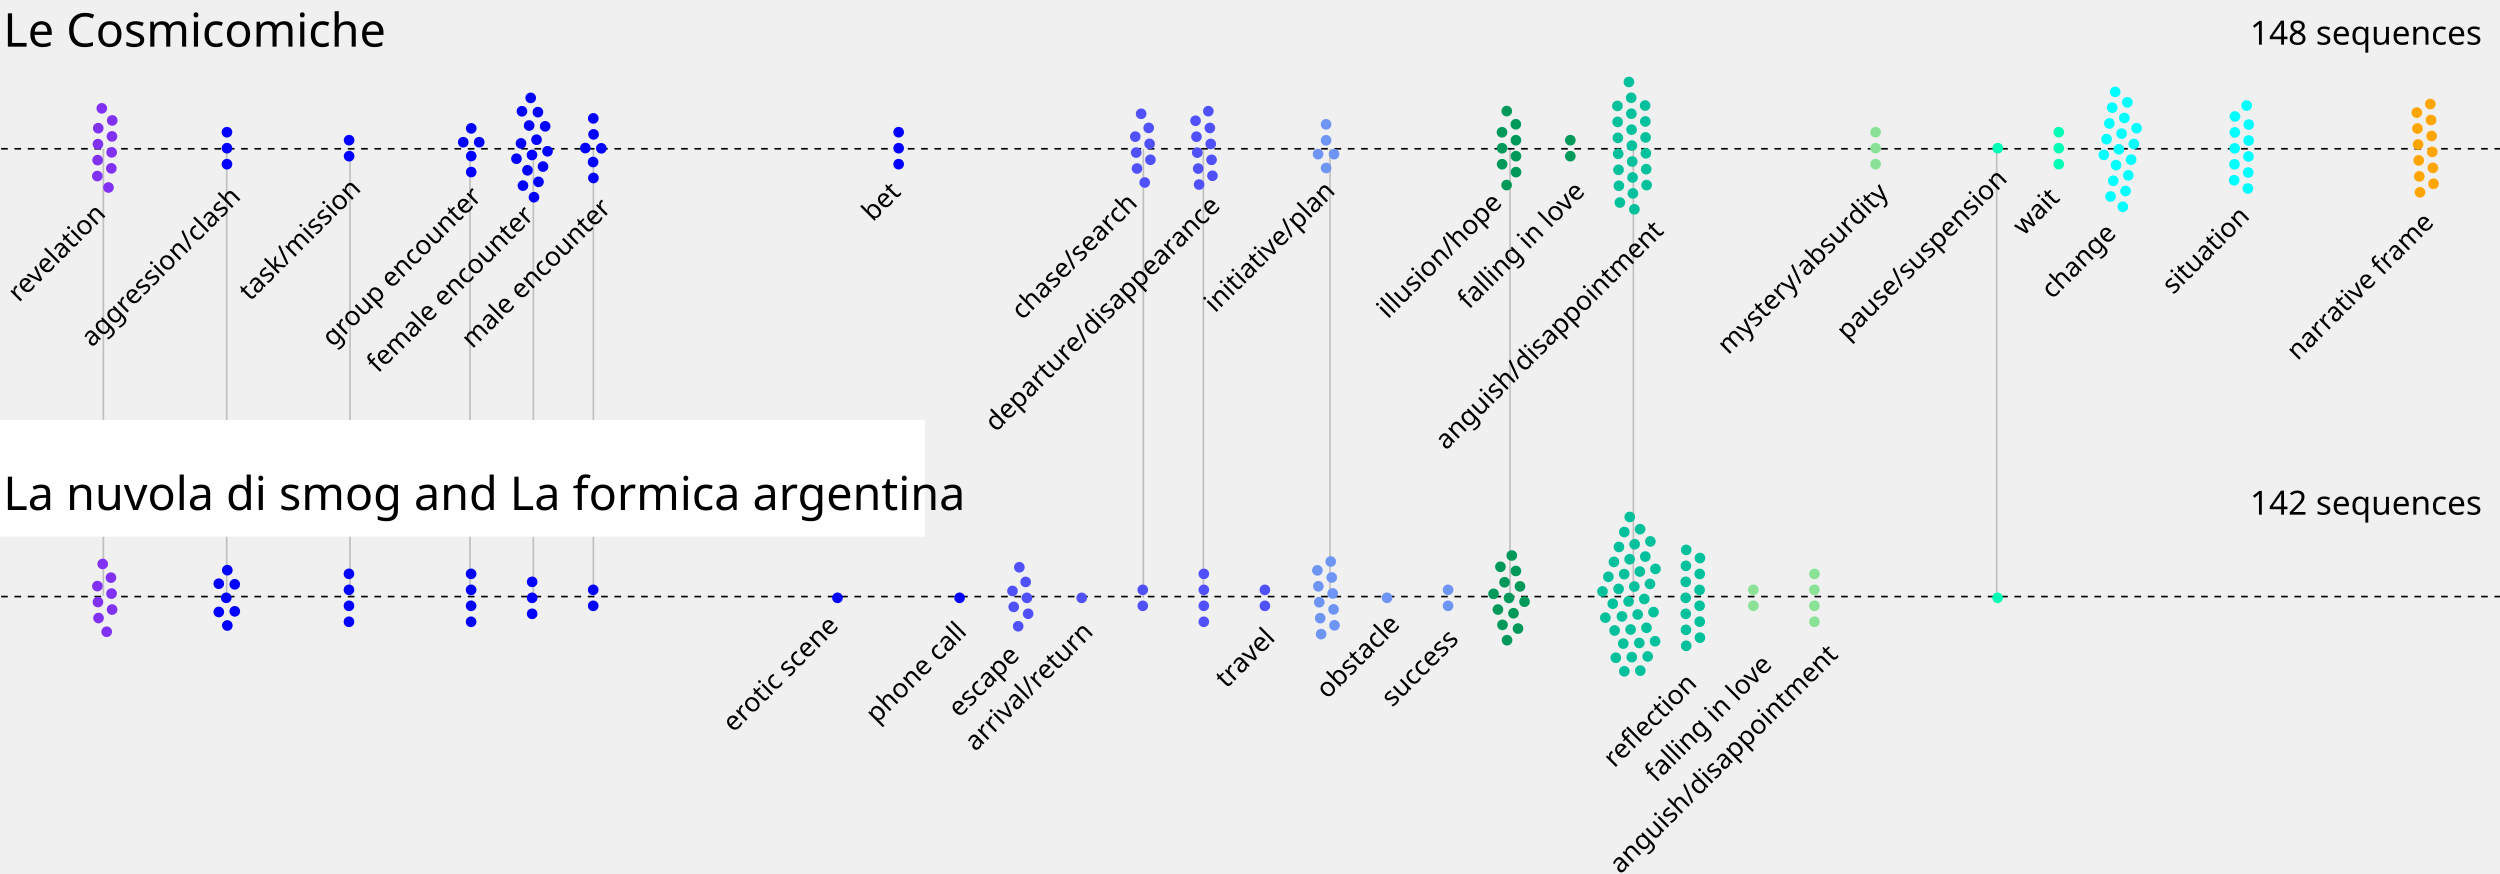
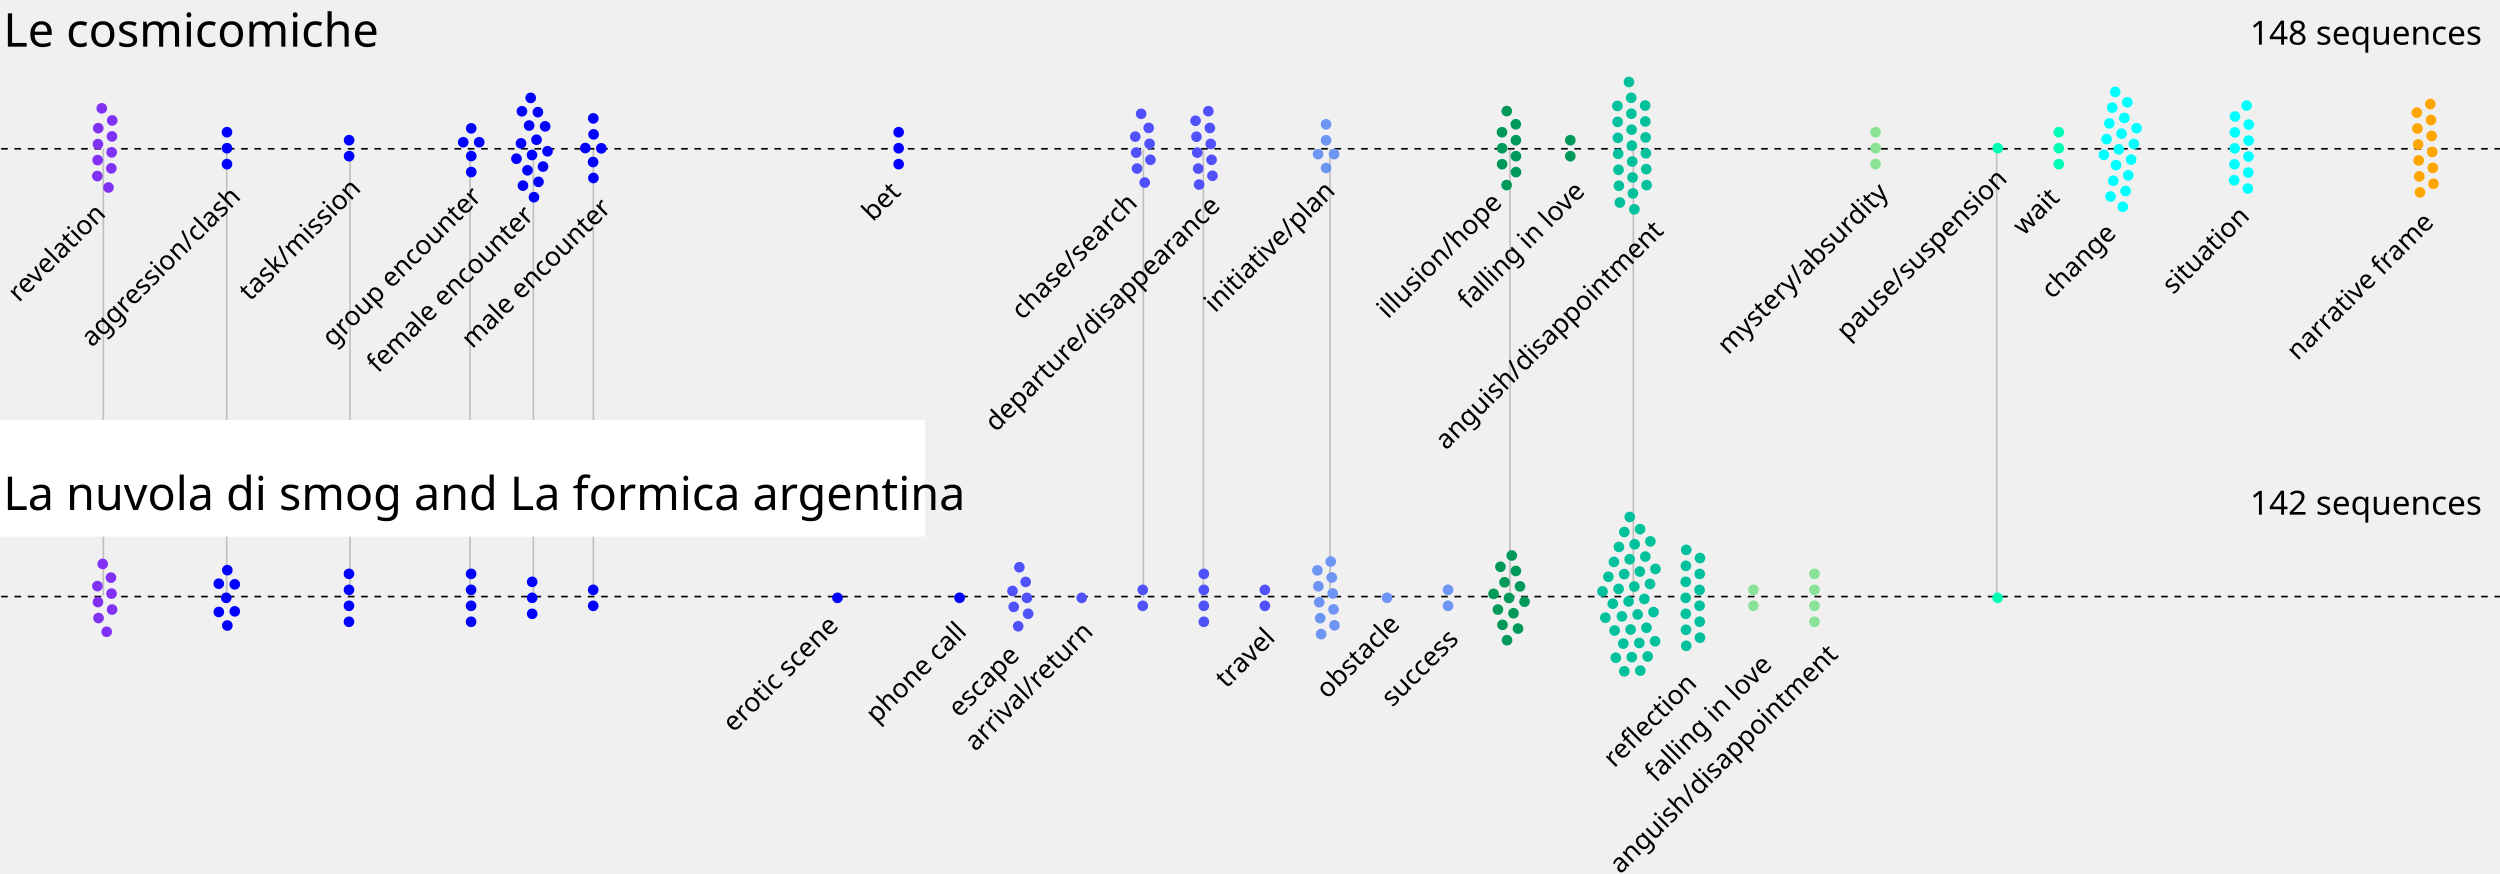
<svg xmlns="http://www.w3.org/2000/svg" width="750" height="262" viewBox="0 0 750 262">
  <defs>
    <clipPath id="clip-zoom_02">
      <rect width="750" height="262" />
    </clipPath>
  </defs>
  <g id="zoom_02" clip-path="url(#clip-zoom_02)">
    <g id="Raggruppa_23661" data-name="Raggruppa 23661">
      <g id="Raggruppa_23659" data-name="Raggruppa 23659">
-         <text id="Le_Cosmicomiche" data-name="Le Cosmicomiche" transform="translate(1)" font-size="14" font-family="HKGrotesk-Medium, HK Grotesk" font-weight="500">
-           <tspan x="0" y="14">Le Cosmicomiche</tspan>
+         <text id="Le_Cosmicomiche" data-name="Le cosmicomiche" transform="translate(1)" font-size="14" font-family="HKGrotesk-Medium, HK Grotesk" font-weight="500">
+           <tspan x="0" y="14">Le cosmicomiche</tspan>
        </text>
        <path id="Tracciato_100" data-name="Tracciato 100" d="M0,0H759.952" transform="translate(0.338 44.633)" fill="none" stroke="#000" stroke-width="0.5" stroke-dasharray="2" />
        <path id="Tracciato_101" data-name="Tracciato 101" d="M0,0H759.952" transform="translate(0.338 178.971)" fill="none" stroke="#000" stroke-width="0.5" stroke-dasharray="2" />
        <g id="Raggruppa_24956" data-name="Raggruppa 24956">
          <path id="Tracciato_103" data-name="Tracciato 103" d="M5732.01,1229v134.074" transform="translate(-5701 -1184.367)" fill="none" stroke="#000" stroke-width="0.5" opacity="0.205" />
          <path id="Tracciato_104" data-name="Tracciato 104" d="M5732.01,1229v134.074" transform="translate(-5664 -1184.367)" fill="none" stroke="#000" stroke-width="0.5" opacity="0.205" />
          <path id="Tracciato_105" data-name="Tracciato 105" d="M5732.01,1229v134.074" transform="translate(-5627 -1184.367)" fill="none" stroke="#000" stroke-width="0.5" opacity="0.205" />
          <path id="Tracciato_106" data-name="Tracciato 106" d="M5732.01,1229v134.074" transform="translate(-5591 -1184.367)" fill="none" stroke="#000" stroke-width="0.5" opacity="0.205" />
          <path id="Tracciato_107" data-name="Tracciato 107" d="M5732.01,1229v134.074" transform="translate(-5572 -1184.367)" fill="none" stroke="#000" stroke-width="0.5" opacity="0.205" />
          <path id="Tracciato_108" data-name="Tracciato 108" d="M5732.01,1229v134.074" transform="translate(-5554 -1184.367)" fill="none" stroke="#000" stroke-width="0.5" opacity="0.205" />
          <path id="Tracciato_114" data-name="Tracciato 114" d="M5732.01,1229v134.7" transform="translate(-5389 -1184.367)" fill="none" stroke="#000" stroke-width="0.5" opacity="0.205" />
          <path id="Tracciato_115" data-name="Tracciato 115" d="M5732.01,1229v134.24" transform="translate(-5371 -1184.367)" fill="none" stroke="#000" stroke-width="0.5" opacity="0.205" />
          <path id="Tracciato_117" data-name="Tracciato 117" d="M5732.01,1229v134.241" transform="translate(-5333 -1184.367)" fill="none" stroke="#000" stroke-width="0.5" opacity="0.205" />
          <path id="Tracciato_120" data-name="Tracciato 120" d="M5732.01,1229v134.579" transform="translate(-5279 -1184.367)" fill="none" stroke="#000" stroke-width="0.5" opacity="0.205" />
          <path id="Tracciato_123" data-name="Tracciato 123" d="M5732.01,1229v134.078" transform="translate(-5242 -1184.367)" fill="none" stroke="#000" stroke-width="0.5" opacity="0.205" />
          <path id="Tracciato_128" data-name="Tracciato 128" d="M5732.01,1229v133.51" transform="translate(-5133 -1183.712)" fill="none" stroke="#000" stroke-width="0.5" opacity="0.205" />
          <path id="Tracciato_121" data-name="Tracciato 121" d="M5732.01,1229h0" transform="translate(-5242 -1097.657)" fill="none" stroke="#000" stroke-width="0.5" opacity="0.205" />
        </g>
        <path id="rect" d="M0,0H277.474V35H0Z" transform="translate(0 126)" fill="#fff" />
        <g id="Raggruppa_774" data-name="Raggruppa 774" transform="translate(-6 23)">
          <g id="Layer_1" data-name="Layer 1" transform="translate(0)">
            <g id="swarm-V013" transform="translate(33.6)">
              <g id="circles">
                <ellipse id="circle" cx="1.598" cy="1.598" rx="1.598" ry="1.598" transform="translate(38.897 19.859)" fill="blue" />
                <ellipse id="circle-2" data-name="circle" cx="1.598" cy="1.598" rx="1.598" ry="1.598" transform="translate(38.897 24.652)" fill="blue" />
                <ellipse id="circle-3" data-name="circle" cx="1.598" cy="1.598" rx="1.598" ry="1.598" transform="translate(38.897 15.065)" fill="blue" />
                <ellipse id="circle-4" data-name="circle" cx="1.598" cy="1.598" rx="1.598" ry="1.598" transform="translate(456.26 21.552)" fill="#00c19c" />
                <ellipse id="circle-5" data-name="circle" cx="1.598" cy="1.598" rx="1.598" ry="1.598" transform="translate(456.099 11.973)" fill="#00c19c" />
                <ellipse id="circle-6" data-name="circle" cx="1.598" cy="1.598" rx="1.598" ry="1.598" transform="translate(456.76 36.161)" fill="#00c19c" />
                <ellipse id="circle-7" data-name="circle" cx="1.598" cy="1.598" rx="1.598" ry="1.598" transform="translate(464.565 21.393)" fill="#00c19c" />
                <ellipse id="circle-8" data-name="circle" cx="1.598" cy="1.598" rx="1.598" ry="1.598" transform="translate(464.346 7.061)" fill="#00c19c" />
                <ellipse id="circle-9" data-name="circle" cx="1.598" cy="1.598" rx="1.598" ry="1.598" transform="translate(464.664 26.152)" fill="#00c19c" />
                <ellipse id="circle-10" data-name="circle" cx="1.598" cy="1.598" rx="1.598" ry="1.598" transform="translate(460.16 4.738)" fill="#00c19c" />
                <ellipse id="circle-11" data-name="circle" cx="1.598" cy="1.598" rx="1.598" ry="1.598" transform="translate(464.484 16.635)" fill="#00c19c" />
                <ellipse id="circle-12" data-name="circle" cx="1.598" cy="1.598" rx="1.598" ry="1.598" transform="translate(456.465 31.136)" fill="#00c19c" />
                <ellipse id="circle-13" data-name="circle" cx="1.598" cy="1.598" rx="1.598" ry="1.598" transform="translate(460.282 14.301)" fill="#00c19c" />
                <ellipse id="circle-14" data-name="circle" cx="1.598" cy="1.598" rx="1.598" ry="1.598" transform="translate(464.783 30.94)" fill="#00c19c" />
                <ellipse id="circle-15" data-name="circle" cx="1.598" cy="1.598" rx="1.598" ry="1.598" transform="translate(464.397 11.842)" fill="#00c19c" />
                <ellipse id="circle-16" data-name="circle" cx="1.598" cy="1.598" rx="1.598" ry="1.598" transform="translate(456.029 7.183)" fill="#00c19c" />
                <ellipse id="circle-17" data-name="circle" cx="1.598" cy="1.598" rx="1.598" ry="1.598" transform="translate(460.57 28.647)" fill="#00c19c" />
                <ellipse id="circle-18" data-name="circle" cx="1.598" cy="1.598" rx="1.598" ry="1.598" transform="translate(460.457 23.864)" fill="#00c19c" />
                <ellipse id="circle-19" data-name="circle" cx="1.598" cy="1.598" rx="1.598" ry="1.598" transform="translate(456.168 16.765)" fill="#00c19c" />
                <ellipse id="circle-20" data-name="circle" cx="1.598" cy="1.598" rx="1.598" ry="1.598" transform="translate(461.114 38.195)" fill="#00c19c" />
                <ellipse id="circle-21" data-name="circle" cx="1.598" cy="1.598" rx="1.598" ry="1.598" transform="translate(460.217 9.517)" fill="#00c19c" />
                <ellipse id="circle-22" data-name="circle" cx="1.598" cy="1.598" rx="1.598" ry="1.598" transform="translate(460.367 19.081)" fill="#00c19c" />
                <ellipse id="circle-23" data-name="circle" cx="1.598" cy="1.598" rx="1.598" ry="1.598" transform="translate(456.358 26.342)" fill="#00c19c" />
                <ellipse id="circle-24" data-name="circle" cx="1.598" cy="1.598" rx="1.598" ry="1.598" transform="translate(459.484)" fill="#00c19c" />
                <ellipse id="circle-25" data-name="circle" cx="1.598" cy="1.598" rx="1.598" ry="1.598" transform="translate(460.676 33.42)" fill="#00c19c" />
                <ellipse id="circle-26" data-name="circle" cx="1.598" cy="1.598" rx="1.598" ry="1.598" transform="translate(588.441 19.861)" fill="#00ffb6" />
                <ellipse id="circle-27" data-name="circle" cx="1.598" cy="1.598" rx="1.598" ry="1.598" transform="translate(588.441 15.068)" fill="#00ffb6" />
                <ellipse id="circle-28" data-name="circle" cx="1.598" cy="1.598" rx="1.598" ry="1.598" transform="translate(588.441 24.654)" fill="#00ffb6" />
                <ellipse id="circle-29" data-name="circle" cx="1.598" cy="1.598" rx="1.598" ry="1.598" transform="translate(608.111 10.789)" fill="aqua" />
                <ellipse id="circle-30" data-name="circle" cx="1.598" cy="1.598" rx="1.598" ry="1.598" transform="translate(608.48 32.709)" fill="aqua" />
                <ellipse id="circle-31" data-name="circle" cx="1.598" cy="1.598" rx="1.598" ry="1.598" transform="translate(610.129 23.29)" fill="aqua" />
                <ellipse id="circle-32" data-name="circle" cx="1.598" cy="1.598" rx="1.598" ry="1.598" transform="translate(610.955 18.588)" fill="aqua" />
                <ellipse id="circle-33" data-name="circle" cx="1.598" cy="1.598" rx="1.598" ry="1.598" transform="translate(607.281 15.495)" fill="aqua" />
                <ellipse id="circle-34" data-name="circle" cx="1.598" cy="1.598" rx="1.598" ry="1.598" transform="translate(603.603 12.419)" fill="aqua" />
                <ellipse id="circle-35" data-name="circle" cx="1.598" cy="1.598" rx="1.598" ry="1.598" transform="translate(602.773 17.134)" fill="aqua" />
                <ellipse id="circle-36" data-name="circle" cx="1.598" cy="1.598" rx="1.598" ry="1.598" transform="translate(609.295 28.003)" fill="aqua" />
                <ellipse id="circle-37" data-name="circle" cx="1.598" cy="1.598" rx="1.598" ry="1.598" transform="translate(611.769 13.86)" fill="aqua" />
                <ellipse id="circle-38" data-name="circle" cx="1.598" cy="1.598" rx="1.598" ry="1.598" transform="translate(603.971 34.355)" fill="aqua" />
                <ellipse id="circle-39" data-name="circle" cx="1.598" cy="1.598" rx="1.598" ry="1.598" transform="translate(606.458 20.208)" fill="aqua" />
                <ellipse id="circle-40" data-name="circle" cx="1.598" cy="1.598" rx="1.598" ry="1.598" transform="translate(604.469 7.685)" fill="aqua" />
                <ellipse id="circle-41" data-name="circle" cx="1.598" cy="1.598" rx="1.598" ry="1.598" transform="translate(605.623 24.929)" fill="aqua" />
                <ellipse id="circle-42" data-name="circle" cx="1.598" cy="1.598" rx="1.598" ry="1.598" transform="translate(605.366 2.97)" fill="aqua" />
                <ellipse id="circle-43" data-name="circle" cx="1.598" cy="1.598" rx="1.598" ry="1.598" transform="translate(601.946 21.86)" fill="aqua" />
                <ellipse id="circle-44" data-name="circle" cx="1.598" cy="1.598" rx="1.598" ry="1.598" transform="translate(604.783 29.644)" fill="aqua" />
                <ellipse id="circle-45" data-name="circle" cx="1.598" cy="1.598" rx="1.598" ry="1.598" transform="translate(609 6.098)" fill="aqua" />
                <ellipse id="circle-46" data-name="circle" cx="1.598" cy="1.598" rx="1.598" ry="1.598" transform="translate(607.648 37.426)" fill="aqua" />
                <ellipse id="circle-47" data-name="circle" cx="1.598" cy="1.598" rx="1.598" ry="1.598" transform="translate(75.533 17.458)" fill="blue" />
                <ellipse id="circle-48" data-name="circle" cx="1.598" cy="1.598" rx="1.598" ry="1.598" transform="translate(75.533 22.253)" fill="blue" />
                <ellipse id="circle-49" data-name="circle" cx="1.598" cy="1.598" rx="1.598" ry="1.598" transform="translate(700.851 30.536)" fill="orange" />
                <ellipse id="circle-50" data-name="circle" cx="1.598" cy="1.598" rx="1.598" ry="1.598" transform="translate(700.107 11.406)" fill="orange" />
                <ellipse id="circle-51" data-name="circle" cx="1.598" cy="1.598" rx="1.598" ry="1.598" transform="translate(695.848 9.184)" fill="orange" />
                <ellipse id="circle-52" data-name="circle" cx="1.598" cy="1.598" rx="1.598" ry="1.598" transform="translate(700.479 20.974)" fill="orange" />
                <ellipse id="circle-53" data-name="circle" cx="1.598" cy="1.598" rx="1.598" ry="1.598" transform="translate(696.407 23.524)" fill="orange" />
                <ellipse id="circle-54" data-name="circle" cx="1.598" cy="1.598" rx="1.598" ry="1.598" transform="translate(696.8 33.1)" fill="orange" />
                <ellipse id="circle-55" data-name="circle" cx="1.598" cy="1.598" rx="1.598" ry="1.598" transform="translate(700.292 16.191)" fill="orange" />
                <ellipse id="circle-56" data-name="circle" cx="1.598" cy="1.598" rx="1.598" ry="1.598" transform="translate(696.041 13.959)" fill="orange" />
                <ellipse id="circle-57" data-name="circle" cx="1.598" cy="1.598" rx="1.598" ry="1.598" transform="translate(696.594 28.312)" fill="orange" />
                <ellipse id="circle-58" data-name="circle" cx="1.598" cy="1.598" rx="1.598" ry="1.598" transform="translate(699.894 6.617)" fill="orange" />
                <ellipse id="circle-59" data-name="circle" cx="1.598" cy="1.598" rx="1.598" ry="1.598" transform="translate(700.652 25.757)" fill="orange" />
                <ellipse id="circle-60" data-name="circle" cx="1.598" cy="1.598" rx="1.598" ry="1.598" transform="translate(696.229 18.751)" fill="orange" />
                <ellipse id="circle-61" data-name="circle" cx="1.598" cy="1.598" rx="1.598" ry="1.598" transform="translate(425.574 17.466)" fill="#009959" />
                <ellipse id="circle-62" data-name="circle" cx="1.598" cy="1.598" rx="1.598" ry="1.598" transform="translate(425.59 22.252)" fill="#009959" />
                <ellipse id="circle-63" data-name="circle" cx="1.598" cy="1.598" rx="1.598" ry="1.598" transform="translate(422.83 8.727)" fill="#009959" />
                <ellipse id="circle-64" data-name="circle" cx="1.598" cy="1.598" rx="1.598" ry="1.598" transform="translate(425.605 27.045)" fill="#009959" />
                <ellipse id="circle-65" data-name="circle" cx="1.598" cy="1.598" rx="1.598" ry="1.598" transform="translate(421.439 24.671)" fill="#009959" />
                <ellipse id="circle-66" data-name="circle" cx="1.598" cy="1.598" rx="1.598" ry="1.598" transform="translate(421.403 15.086)" fill="#009959" />
                <ellipse id="circle-67" data-name="circle" cx="1.598" cy="1.598" rx="1.598" ry="1.598" transform="translate(422.786 30.925)" fill="#009959" />
                <ellipse id="circle-68" data-name="circle" cx="1.598" cy="1.598" rx="1.598" ry="1.598" transform="translate(425.548 12.678)" fill="#009959" />
                <ellipse id="circle-69" data-name="circle" cx="1.598" cy="1.598" rx="1.598" ry="1.598" transform="translate(421.424 19.879)" fill="#009959" />
                <ellipse id="circle-70" data-name="circle" cx="1.598" cy="1.598" rx="1.598" ry="1.598" transform="translate(112.17 27.019)" fill="blue" />
                <ellipse id="circle-71" data-name="circle" cx="1.598" cy="1.598" rx="1.598" ry="1.598" transform="translate(112.17 13.912)" fill="blue" />
                <ellipse id="circle-72" data-name="circle" cx="1.598" cy="1.598" rx="1.598" ry="1.598" transform="translate(112.17 22.227)" fill="blue" />
                <ellipse id="circle-73" data-name="circle" cx="1.598" cy="1.598" rx="1.598" ry="1.598" transform="translate(114.567 18.069)" fill="blue" />
                <ellipse id="circle-74" data-name="circle" cx="1.598" cy="1.598" rx="1.598" ry="1.598" transform="translate(109.772 18.069)" fill="blue" />
                <ellipse id="circle-75" data-name="circle" cx="1.598" cy="1.598" rx="1.598" ry="1.598" transform="translate(133.706 25.372)" fill="blue" />
                <ellipse id="circle-76" data-name="circle" cx="1.598" cy="1.598" rx="1.598" ry="1.598" transform="translate(135.057 20.782)" fill="blue" />
                <ellipse id="circle-77" data-name="circle" cx="1.598" cy="1.598" rx="1.598" ry="1.598" transform="translate(129.543 13.064)" fill="blue" />
                <ellipse id="circle-78" data-name="circle" cx="1.598" cy="1.598" rx="1.598" ry="1.598" transform="translate(130.994 34.564)" fill="blue" />
                <ellipse id="circle-79" data-name="circle" cx="1.598" cy="1.598" rx="1.598" ry="1.598" transform="translate(132.176 9.048)" fill="blue" />
                <ellipse id="circle-80" data-name="circle" cx="1.598" cy="1.598" rx="1.598" ry="1.598" transform="translate(129.044 26.491)" fill="blue" />
                <ellipse id="circle-81" data-name="circle" cx="1.598" cy="1.598" rx="1.598" ry="1.598" transform="translate(125.739 23.016)" fill="blue" />
                <ellipse id="circle-82" data-name="circle" cx="1.598" cy="1.598" rx="1.598" ry="1.598" transform="translate(131.762 17.313)" fill="blue" />
                <ellipse id="circle-83" data-name="circle" cx="1.598" cy="1.598" rx="1.598" ry="1.598" transform="translate(130.399 21.902)" fill="blue" />
                <ellipse id="circle-84" data-name="circle" cx="1.598" cy="1.598" rx="1.598" ry="1.598" transform="translate(130.017 4.774)" fill="blue" />
                <ellipse id="circle-85" data-name="circle" cx="1.598" cy="1.598" rx="1.598" ry="1.598" transform="translate(127.689 31.087)" fill="blue" />
                <ellipse id="circle-86" data-name="circle" cx="1.598" cy="1.598" rx="1.598" ry="1.598" transform="translate(134.349 13.301)" fill="blue" />
                <ellipse id="circle-87" data-name="circle" cx="1.598" cy="1.598" rx="1.598" ry="1.598" transform="translate(127.39 8.786)" fill="blue" />
                <ellipse id="circle-88" data-name="circle" cx="1.598" cy="1.598" rx="1.598" ry="1.598" transform="translate(132.35 29.96)" fill="blue" />
                <ellipse id="circle-89" data-name="circle" cx="1.598" cy="1.598" rx="1.598" ry="1.598" transform="translate(127.103 18.419)" fill="blue" />
                <ellipse id="circle-90" data-name="circle" cx="1.598" cy="1.598" rx="1.598" ry="1.598" transform="translate(148.73 24.011)" fill="blue" />
                <ellipse id="circle-91" data-name="circle" cx="1.598" cy="1.598" rx="1.598" ry="1.598" transform="translate(151.204 19.903)" fill="blue" />
                <ellipse id="circle-92" data-name="circle" cx="1.598" cy="1.598" rx="1.598" ry="1.598" transform="translate(148.79 10.916)" fill="blue" />
                <ellipse id="circle-93" data-name="circle" cx="1.598" cy="1.598" rx="1.598" ry="1.598" transform="translate(148.826 28.8)" fill="blue" />
                <ellipse id="circle-94" data-name="circle" cx="1.598" cy="1.598" rx="1.598" ry="1.598" transform="translate(148.879 15.708)" fill="blue" />
                <ellipse id="circle-95" data-name="circle" cx="1.598" cy="1.598" rx="1.598" ry="1.598" transform="translate(146.407 19.817)" fill="blue" />
                <ellipse id="circle-96" data-name="circle" cx="1.598" cy="1.598" rx="1.598" ry="1.598" transform="translate(368.623 25.805)" fill="#6e94f4" />
                <ellipse id="circle-97" data-name="circle" cx="1.598" cy="1.598" rx="1.598" ry="1.598" transform="translate(368.623 17.492)" fill="#6e94f4" />
                <ellipse id="circle-98" data-name="circle" cx="1.598" cy="1.598" rx="1.598" ry="1.598" transform="translate(371.021 21.648)" fill="#6e94f4" />
                <ellipse id="circle-99" data-name="circle" cx="1.598" cy="1.598" rx="1.598" ry="1.598" transform="translate(366.226 21.648)" fill="#6e94f4" />
                <ellipse id="circle-100" data-name="circle" cx="1.598" cy="1.598" rx="1.598" ry="1.598" transform="translate(368.623 12.701)" fill="#6e94f4" />
                <ellipse id="circle-101" data-name="circle" cx="1.598" cy="1.598" rx="1.598" ry="1.598" transform="translate(441.896 22.258)" fill="#009959" />
                <ellipse id="circle-102" data-name="circle" cx="1.598" cy="1.598" rx="1.598" ry="1.598" transform="translate(441.896 17.463)" fill="#009959" />
                <ellipse id="circle-103" data-name="circle" cx="1.598" cy="1.598" rx="1.598" ry="1.598" transform="translate(315.68 18.553)" fill="#5151fc" />
                <ellipse id="circle-104" data-name="circle" cx="1.598" cy="1.598" rx="1.598" ry="1.598" transform="translate(311.912 25.956)" fill="#5151fc" />
                <ellipse id="circle-105" data-name="circle" cx="1.598" cy="1.598" rx="1.598" ry="1.598" transform="translate(313.148 9.543)" fill="#5151fc" />
                <ellipse id="circle-106" data-name="circle" cx="1.598" cy="1.598" rx="1.598" ry="1.598" transform="translate(311.658 21.17)" fill="#5151fc" />
                <ellipse id="circle-107" data-name="circle" cx="1.598" cy="1.598" rx="1.598" ry="1.598" transform="translate(315.933 23.338)" fill="#5151fc" />
                <ellipse id="circle-108" data-name="circle" cx="1.598" cy="1.598" rx="1.598" ry="1.598" transform="translate(311.393 16.388)" fill="#5151fc" />
                <ellipse id="circle-109" data-name="circle" cx="1.598" cy="1.598" rx="1.598" ry="1.598" transform="translate(314.216 30.158)" fill="#5151fc" />
                <ellipse id="circle-110" data-name="circle" cx="1.598" cy="1.598" rx="1.598" ry="1.598" transform="translate(315.411 13.77)" fill="#5151fc" />
                <ellipse id="circle-111" data-name="circle" cx="1.598" cy="1.598" rx="1.598" ry="1.598" transform="translate(533.486 19.858)" fill="#8ae297" />
                <ellipse id="circle-112" data-name="circle" cx="1.598" cy="1.598" rx="1.598" ry="1.598" transform="translate(533.486 24.651)" fill="#8ae297" />
                <ellipse id="circle-113" data-name="circle" cx="1.598" cy="1.598" rx="1.598" ry="1.598" transform="translate(533.486 15.065)" fill="#8ae297" />
                <ellipse id="circle-114" data-name="circle" cx="1.598" cy="1.598" rx="1.598" ry="1.598" transform="translate(329.987 21.192)" fill="#5151fc" />
                <ellipse id="circle-115" data-name="circle" cx="1.598" cy="1.598" rx="1.598" ry="1.598" transform="translate(329.47 11.628)" fill="#5151fc" />
                <ellipse id="circle-116" data-name="circle" cx="1.598" cy="1.598" rx="1.598" ry="1.598" transform="translate(334.27 23.353)" fill="#5151fc" />
                <ellipse id="circle-117" data-name="circle" cx="1.598" cy="1.598" rx="1.598" ry="1.598" transform="translate(330.253 25.976)" fill="#5151fc" />
                <ellipse id="circle-118" data-name="circle" cx="1.598" cy="1.598" rx="1.598" ry="1.598" transform="translate(333.309 8.756)" fill="#5151fc" />
                <ellipse id="circle-119" data-name="circle" cx="1.598" cy="1.598" rx="1.598" ry="1.598" transform="translate(334.539 28.135)" fill="#5151fc" />
                <ellipse id="circle-120" data-name="circle" cx="1.598" cy="1.598" rx="1.598" ry="1.598" transform="translate(329.737 16.412)" fill="#5151fc" />
                <ellipse id="circle-121" data-name="circle" cx="1.598" cy="1.598" rx="1.598" ry="1.598" transform="translate(333.757 13.79)" fill="#5151fc" />
                <ellipse id="circle-122" data-name="circle" cx="1.598" cy="1.598" rx="1.598" ry="1.598" transform="translate(330.532 30.768)" fill="#5151fc" />
                <ellipse id="circle-123" data-name="circle" cx="1.598" cy="1.598" rx="1.598" ry="1.598" transform="translate(334.019 18.578)" fill="#5151fc" />
                <ellipse id="circle-124" data-name="circle" cx="1.598" cy="1.598" rx="1.598" ry="1.598" transform="translate(570.123 19.853)" fill="#00ffb6" />
                <ellipse id="circle-125" data-name="circle" cx="1.598" cy="1.598" rx="1.598" ry="1.598" transform="translate(0 28.219)" fill="#8131f4" />
                <ellipse id="circle-126" data-name="circle" cx="1.598" cy="1.598" rx="1.598" ry="1.598" transform="translate(1.338 7.904)" fill="#8131f4" />
                <ellipse id="circle-127" data-name="circle" cx="1.598" cy="1.598" rx="1.598" ry="1.598" transform="translate(0.096 23.435)" fill="#8131f4" />
                <ellipse id="circle-128" data-name="circle" cx="1.598" cy="1.598" rx="1.598" ry="1.598" transform="translate(4.393 16.324)" fill="#8131f4" />
                <ellipse id="circle-129" data-name="circle" cx="1.598" cy="1.598" rx="1.598" ry="1.598" transform="translate(0.191 18.645)" fill="#8131f4" />
                <ellipse id="circle-130" data-name="circle" cx="1.598" cy="1.598" rx="1.598" ry="1.598" transform="translate(3.346 31.65)" fill="#8131f4" />
                <ellipse id="circle-131" data-name="circle" cx="1.598" cy="1.598" rx="1.598" ry="1.598" transform="translate(4.468 11.533)" fill="#8131f4" />
                <ellipse id="circle-132" data-name="circle" cx="1.598" cy="1.598" rx="1.598" ry="1.598" transform="translate(4.207 25.907)" fill="#8131f4" />
                <ellipse id="circle-133" data-name="circle" cx="1.598" cy="1.598" rx="1.598" ry="1.598" transform="translate(4.298 21.113)" fill="#8131f4" />
                <ellipse id="circle-134" data-name="circle" cx="1.598" cy="1.598" rx="1.598" ry="1.598" transform="translate(0.273 13.855)" fill="#8131f4" />
                <ellipse id="circle-135" data-name="circle" cx="1.598" cy="1.598" rx="1.598" ry="1.598" transform="translate(240.396 24.654)" fill="blue" />
                <ellipse id="circle-136" data-name="circle" cx="1.598" cy="1.598" rx="1.598" ry="1.598" transform="translate(240.396 15.065)" fill="blue" />
                <ellipse id="circle-137" data-name="circle" cx="1.598" cy="1.598" rx="1.598" ry="1.598" transform="translate(240.396 19.86)" fill="blue" />
                <ellipse id="circle-138" data-name="circle" cx="1.598" cy="1.598" rx="1.598" ry="1.598" transform="translate(641.052 29.479)" fill="aqua" />
                <ellipse id="circle-139" data-name="circle" cx="1.598" cy="1.598" rx="1.598" ry="1.598" transform="translate(641.289 10.344)" fill="aqua" />
                <ellipse id="circle-140" data-name="circle" cx="1.598" cy="1.598" rx="1.598" ry="1.598" transform="translate(641.257 15.125)" fill="aqua" />
                <ellipse id="circle-141" data-name="circle" cx="1.598" cy="1.598" rx="1.598" ry="1.598" transform="translate(641.212 19.906)" fill="aqua" />
                <ellipse id="circle-142" data-name="circle" cx="1.598" cy="1.598" rx="1.598" ry="1.598" transform="translate(645.432 12.776)" fill="aqua" />
                <ellipse id="circle-143" data-name="circle" cx="1.598" cy="1.598" rx="1.598" ry="1.598" transform="translate(645.156 31.953)" fill="aqua" />
                <ellipse id="circle-144" data-name="circle" cx="1.598" cy="1.598" rx="1.598" ry="1.598" transform="translate(645.396 17.57)" fill="aqua" />
                <ellipse id="circle-145" data-name="circle" cx="1.598" cy="1.598" rx="1.598" ry="1.598" transform="translate(645.343 22.363)" fill="aqua" />
                <ellipse id="circle-146" data-name="circle" cx="1.598" cy="1.598" rx="1.598" ry="1.598" transform="translate(645.265 27.163)" fill="aqua" />
                <ellipse id="circle-147" data-name="circle" cx="1.598" cy="1.598" rx="1.598" ry="1.598" transform="translate(644.795 7.08)" fill="aqua" />
                <ellipse id="circle-148" data-name="circle" cx="1.598" cy="1.598" rx="1.598" ry="1.598" transform="translate(641.151 24.699)" fill="aqua" />
              </g>
            </g>
            <text id="revelation" transform="translate(11.656 67.902) rotate(-45)" font-size="8" font-family="HKGrotesk-Regular, HK Grotesk">
              <tspan x="0" y="0">revelation</tspan>
            </text>
            <text id="aggression_clash" data-name="aggression/clash" transform="translate(33.578 81.383) rotate(-45)" font-size="8" font-family="HKGrotesk-Regular, HK Grotesk">
              <tspan x="0" y="0">aggression/clash</tspan>
            </text>
            <text id="task_mission" data-name="task/mission" transform="translate(81.031 67.536) rotate(-45)" font-size="8" font-family="HKGrotesk-Regular, HK Grotesk">
              <tspan x="0" y="0">task/mission</tspan>
            </text>
            <text id="group_encounter" data-name="group encounter" transform="translate(105.874 81.337) rotate(-45)" font-size="8" font-family="HKGrotesk-Regular, HK Grotesk">
              <tspan x="0" y="0">group encounter</tspan>
            </text>
            <text id="female_encounter" data-name="female encounter" transform="translate(119.386 89.16) rotate(-45)" font-size="8" font-family="HKGrotesk-Regular, HK Grotesk">
              <tspan x="0" y="0">female encounter</tspan>
            </text>
            <text id="male_encounter" data-name="male encounter" transform="translate(147.704 81.804) rotate(-45)" font-size="8" font-family="HKGrotesk-Regular, HK Grotesk">
              <tspan x="0" y="0">male encounter</tspan>
            </text>
            <text id="bet" transform="translate(267.888 43.713) rotate(-45)" font-size="8" font-family="HKGrotesk-Regular, HK Grotesk">
              <tspan x="0" y="0">bet</tspan>
            </text>
            <text id="departure_disappearance" data-name="departure/disappearance" transform="translate(304.789 106.817) rotate(-45)" font-size="8" font-family="HKGrotesk-Regular, HK Grotesk">
              <tspan x="0" y="0">departure/disappearance</tspan>
            </text>
            <text id="chase_search" data-name="chase/search" transform="translate(312.706 73.23) rotate(-45)" font-size="8" font-family="HKGrotesk-Regular, HK Grotesk">
              <tspan x="0" y="0">chase/search</tspan>
            </text>
            <text id="initiative_plan" data-name="initiative/plan" transform="translate(370.53 71.064) rotate(-45)" font-size="8" font-family="HKGrotesk-Regular, HK Grotesk">
              <tspan x="0" y="0">initiative/plan</tspan>
            </text>
            <text id="illusion_hope" data-name="illusion/hope" transform="translate(422.342 72.871) rotate(-45)" font-size="8" font-family="HKGrotesk-Regular, HK Grotesk">
              <tspan x="0" y="0">illusion/hope</tspan>
            </text>
            <text id="falling_in_love" data-name="falling in love" transform="translate(446.643 70.008) rotate(-45)" font-size="8" font-family="HKGrotesk-Regular, HK Grotesk">
              <tspan x="0" y="0">falling in love</tspan>
            </text>
            <text id="anguish_disappointment" data-name="anguish/disappointment" transform="translate(439.805 112.241) rotate(-45)" font-size="8" font-family="HKGrotesk-Regular, HK Grotesk">
              <tspan x="0" y="0">anguish/disappointment</tspan>
            </text>
            <text id="wait" transform="translate(613.123 47.918) rotate(-45)" font-size="8" font-family="HKGrotesk-Regular, HK Grotesk">
              <tspan x="0" y="0">wait</tspan>
            </text>
            <text id="narrative_frame" data-name="narrative frame" transform="translate(695.262 85.381) rotate(-45)" font-size="8" font-family="HKGrotesk-Regular, HK Grotesk">
              <tspan x="0" y="0">narrative frame</tspan>
            </text>
            <text id="pause_suspension" data-name="pause/suspension" transform="translate(560.209 79.34) rotate(-45)" font-size="8" font-family="HKGrotesk-Regular, HK Grotesk">
              <tspan x="0" y="0">pause/suspension</tspan>
            </text>
            <text id="mystery_absurdity" data-name="mystery/absurdity" transform="translate(524.494 83.626) rotate(-45)" font-size="8" font-family="HKGrotesk-Regular, HK Grotesk">
              <tspan x="0" y="0">mystery/absurdity</tspan>
            </text>
            <text id="change" transform="translate(621.683 66.951) rotate(-45)" font-size="8" font-family="HKGrotesk-Regular, HK Grotesk">
              <tspan x="0" y="0">change</tspan>
            </text>
            <text id="situation" transform="translate(657.947 65.558) rotate(-45)" font-size="8" font-family="HKGrotesk-Regular, HK Grotesk">
              <tspan x="0" y="0">situation</tspan>
            </text>
          </g>
        </g>
        <g id="Raggruppa_775" data-name="Raggruppa 775" transform="translate(27.623 153.492)">
          <g id="swarm-V012" transform="translate(0 0)">
            <g id="circles-2" data-name="circles">
              <ellipse id="circle-149" data-name="circle" cx="1.598" cy="1.598" rx="1.598" ry="1.598" transform="translate(38.649 24.264)" fill="blue" />
              <ellipse id="circle-150" data-name="circle" cx="1.598" cy="1.598" rx="1.598" ry="1.598" transform="translate(41.213 28.313)" fill="blue" />
              <ellipse id="circle-151" data-name="circle" cx="1.598" cy="1.598" rx="1.598" ry="1.598" transform="translate(38.972 15.959)" fill="blue" />
              <ellipse id="circle-152" data-name="circle" cx="1.598" cy="1.598" rx="1.598" ry="1.598" transform="translate(36.42 28.505)" fill="blue" />
              <ellipse id="circle-153" data-name="circle" cx="1.598" cy="1.598" rx="1.598" ry="1.598" transform="translate(36.416 20.02)" fill="blue" />
              <ellipse id="circle-154" data-name="circle" cx="1.598" cy="1.598" rx="1.598" ry="1.598" transform="translate(41.207 20.206)" fill="blue" />
              <ellipse id="circle-155" data-name="circle" cx="1.598" cy="1.598" rx="1.598" ry="1.598" transform="translate(38.978 32.561)" fill="blue" />
              <ellipse id="circle-156" data-name="circle" cx="1.598" cy="1.598" rx="1.598" ry="1.598" transform="translate(456.464 8.997)" fill="#00c19c" />
              <ellipse id="circle-157" data-name="circle" cx="1.598" cy="1.598" rx="1.598" ry="1.598" transform="translate(462.868 46.097)" fill="#00c19c" />
              <ellipse id="circle-158" data-name="circle" cx="1.598" cy="1.598" rx="1.598" ry="1.598" transform="translate(462.724 16.382)" fill="#00c19c" />
              <ellipse id="circle-159" data-name="circle" cx="1.598" cy="1.598" rx="1.598" ry="1.598" transform="translate(453.285 17.938)" fill="#00c19c" />
              <ellipse id="circle-160" data-name="circle" cx="1.598" cy="1.598" rx="1.598" ry="1.598" transform="translate(459.67 12.689)" fill="#00c19c" />
              <ellipse id="circle-161" data-name="circle" cx="1.598" cy="1.598" rx="1.598" ry="1.598" transform="translate(455.163 34.054)" fill="#00c19c" />
              <ellipse id="circle-162" data-name="circle" cx="1.598" cy="1.598" rx="1.598" ry="1.598" transform="translate(461.076 20.865)" fill="#00c19c" />
              <ellipse id="circle-163" data-name="circle" cx="1.598" cy="1.598" rx="1.598" ry="1.598" transform="translate(457.363 29.828)" fill="#00c19c" />
              <ellipse id="circle-164" data-name="circle" cx="1.598" cy="1.598" rx="1.598" ry="1.598" transform="translate(467.415 15.583)" fill="#00c19c" />
              <ellipse id="circle-165" data-name="circle" cx="1.598" cy="1.598" rx="1.598" ry="1.598" transform="translate(451.528 22.341)" fill="#00c19c" />
              <ellipse id="circle-166" data-name="circle" cx="1.598" cy="1.598" rx="1.598" ry="1.598" transform="translate(465.896 7.329)" fill="#00c19c" />
              <ellipse id="circle-167" data-name="circle" cx="1.598" cy="1.598" rx="1.598" ry="1.598" transform="translate(461.17 8.18)" fill="#00c19c" />
              <ellipse id="circle-168" data-name="circle" cx="1.598" cy="1.598" rx="1.598" ry="1.598" transform="translate(454.958 13.487)" fill="#00c19c" />
              <ellipse id="circle-169" data-name="circle" cx="1.598" cy="1.598" rx="1.598" ry="1.598" transform="translate(467.304 37.28)" fill="#00c19c" />
              <ellipse id="circle-170" data-name="circle" cx="1.598" cy="1.598" rx="1.598" ry="1.598" transform="translate(464.08 24.602)" fill="#00c19c" />
              <ellipse id="circle-171" data-name="circle" cx="1.598" cy="1.598" rx="1.598" ry="1.598" transform="translate(462.086 29.24)" fill="#00c19c" />
              <ellipse id="circle-172" data-name="circle" cx="1.598" cy="1.598" rx="1.598" ry="1.598" transform="translate(452.388 30.208)" fill="#00c19c" />
              <ellipse id="circle-173" data-name="circle" cx="1.598" cy="1.598" rx="1.598" ry="1.598" transform="translate(456.362 21.581)" fill="#00c19c" />
              <ellipse id="circle-174" data-name="circle" cx="1.598" cy="1.598" rx="1.598" ry="1.598" transform="translate(454.609 26.02)" fill="#00c19c" />
              <ellipse id="circle-175" data-name="circle" cx="1.598" cy="1.598" rx="1.598" ry="1.598" transform="translate(462.567 37.801)" fill="#00c19c" />
              <ellipse id="circle-176" data-name="circle" cx="1.598" cy="1.598" rx="1.598" ry="1.598" transform="translate(465.086 41.846)" fill="#00c19c" />
              <ellipse id="circle-177" data-name="circle" cx="1.598" cy="1.598" rx="1.598" ry="1.598" transform="translate(458.071 4.515)" fill="#00c19c" />
              <ellipse id="circle-178" data-name="circle" cx="1.598" cy="1.598" rx="1.598" ry="1.598" transform="translate(457.763 37.988)" fill="#00c19c" />
              <ellipse id="circle-179" data-name="circle" cx="1.598" cy="1.598" rx="1.598" ry="1.598" transform="translate(458.074 46.3)" fill="#00c19c" />
              <ellipse id="circle-180" data-name="circle" cx="1.598" cy="1.598" rx="1.598" ry="1.598" transform="translate(462.797 3.665)" fill="#00c19c" />
              <ellipse id="circle-181" data-name="circle" cx="1.598" cy="1.598" rx="1.598" ry="1.598" transform="translate(458.036 17.143)" fill="#00c19c" />
              <ellipse id="circle-182" data-name="circle" cx="1.598" cy="1.598" rx="1.598" ry="1.598" transform="translate(465.777 20.088)" fill="#00c19c" />
              <ellipse id="circle-183" data-name="circle" cx="1.598" cy="1.598" rx="1.598" ry="1.598" transform="translate(464.725 33.248)" fill="#00c19c" />
              <ellipse id="circle-184" data-name="circle" cx="1.598" cy="1.598" rx="1.598" ry="1.598" transform="translate(459.958 33.768)" fill="#00c19c" />
              <ellipse id="circle-185" data-name="circle" cx="1.598" cy="1.598" rx="1.598" ry="1.598" transform="translate(459.704)" fill="#00c19c" />
              <ellipse id="circle-186" data-name="circle" cx="1.598" cy="1.598" rx="1.598" ry="1.598" transform="translate(455.524 42.233)" fill="#00c19c" />
              <ellipse id="circle-187" data-name="circle" cx="1.598" cy="1.598" rx="1.598" ry="1.598" transform="translate(459.356 25.344)" fill="#00c19c" />
              <ellipse id="circle-188" data-name="circle" cx="1.598" cy="1.598" rx="1.598" ry="1.598" transform="translate(464.37 11.883)" fill="#00c19c" />
              <ellipse id="circle-189" data-name="circle" cx="1.598" cy="1.598" rx="1.598" ry="1.598" transform="translate(460.315 42.054)" fill="#00c19c" />
              <ellipse id="circle-190" data-name="circle" cx="1.598" cy="1.598" rx="1.598" ry="1.598" transform="translate(466.828 28.539)" fill="#00c19c" />
              <ellipse id="circle-191" data-name="circle" cx="1.598" cy="1.598" rx="1.598" ry="1.598" transform="translate(274.891 26.976)" fill="#5151fc" />
              <ellipse id="circle-192" data-name="circle" cx="1.598" cy="1.598" rx="1.598" ry="1.598" transform="translate(278.856 24.266)" fill="#5151fc" />
              <ellipse id="circle-193" data-name="circle" cx="1.598" cy="1.598" rx="1.598" ry="1.598" transform="translate(276.589 15.083)" fill="#5151fc" />
              <ellipse id="circle-194" data-name="circle" cx="1.598" cy="1.598" rx="1.598" ry="1.598" transform="translate(276.233 32.786)" fill="#5151fc" />
              <ellipse id="circle-195" data-name="circle" cx="1.598" cy="1.598" rx="1.598" ry="1.598" transform="translate(278.483 19.487)" fill="#5151fc" />
              <ellipse id="circle-196" data-name="circle" cx="1.598" cy="1.598" rx="1.598" ry="1.598" transform="translate(274.527 22.197)" fill="#5151fc" />
              <ellipse id="circle-197" data-name="circle" cx="1.598" cy="1.598" rx="1.598" ry="1.598" transform="translate(279.224 29.038)" fill="#5151fc" />
              <ellipse id="circle-198" data-name="circle" cx="1.598" cy="1.598" rx="1.598" ry="1.598" transform="translate(75.473 17.07)" fill="blue" />
              <ellipse id="circle-199" data-name="circle" cx="1.598" cy="1.598" rx="1.598" ry="1.598" transform="translate(75.473 31.447)" fill="blue" />
              <ellipse id="circle-200" data-name="circle" cx="1.598" cy="1.598" rx="1.598" ry="1.598" transform="translate(75.473 26.656)" fill="blue" />
              <ellipse id="circle-201" data-name="circle" cx="1.598" cy="1.598" rx="1.598" ry="1.598" transform="translate(75.473 21.861)" fill="blue" />
              <ellipse id="circle-202" data-name="circle" cx="1.598" cy="1.598" rx="1.598" ry="1.598" transform="translate(295.29 24.27)" fill="#5151fc" />
              <ellipse id="circle-203" data-name="circle" cx="1.598" cy="1.598" rx="1.598" ry="1.598" transform="translate(426.779 20.825)" fill="#009959" />
              <ellipse id="circle-204" data-name="circle" cx="1.598" cy="1.598" rx="1.598" ry="1.598" transform="translate(428.132 25.422)" fill="#009959" />
              <ellipse id="circle-205" data-name="circle" cx="1.598" cy="1.598" rx="1.598" ry="1.598" transform="translate(420.155 27.77)" fill="#009959" />
              <ellipse id="circle-206" data-name="circle" cx="1.598" cy="1.598" rx="1.598" ry="1.598" transform="translate(424.311 11.563)" fill="#009959" />
              <ellipse id="circle-207" data-name="circle" cx="1.598" cy="1.598" rx="1.598" ry="1.598" transform="translate(423.483 24.3)" fill="#009959" />
              <ellipse id="circle-208" data-name="circle" cx="1.598" cy="1.598" rx="1.598" ry="1.598" transform="translate(424.823 28.886)" fill="#009959" />
              <ellipse id="circle-209" data-name="circle" cx="1.598" cy="1.598" rx="1.598" ry="1.598" transform="translate(418.849 23.064)" fill="#009959" />
              <ellipse id="circle-210" data-name="circle" cx="1.598" cy="1.598" rx="1.598" ry="1.598" transform="translate(421.519 32.368)" fill="#009959" />
              <ellipse id="circle-211" data-name="circle" cx="1.598" cy="1.598" rx="1.598" ry="1.598" transform="translate(420.91 14.948)" fill="#009959" />
              <ellipse id="circle-212" data-name="circle" cx="1.598" cy="1.598" rx="1.598" ry="1.598" transform="translate(426.185 33.486)" fill="#009959" />
              <ellipse id="circle-213" data-name="circle" cx="1.598" cy="1.598" rx="1.598" ry="1.598" transform="translate(422.145 19.587)" fill="#009959" />
              <ellipse id="circle-214" data-name="circle" cx="1.598" cy="1.598" rx="1.598" ry="1.598" transform="translate(425.541 16.202)" fill="#009959" />
              <ellipse id="circle-215" data-name="circle" cx="1.598" cy="1.598" rx="1.598" ry="1.598" transform="translate(422.888 36.969)" fill="#009959" />
              <ellipse id="circle-216" data-name="circle" cx="1.598" cy="1.598" rx="1.598" ry="1.598" transform="translate(112.109 21.862)" fill="blue" />
              <ellipse id="circle-217" data-name="circle" cx="1.598" cy="1.598" rx="1.598" ry="1.598" transform="translate(112.109 26.651)" fill="blue" />
              <ellipse id="circle-218" data-name="circle" cx="1.598" cy="1.598" rx="1.598" ry="1.598" transform="translate(112.109 31.446)" fill="blue" />
              <ellipse id="circle-219" data-name="circle" cx="1.598" cy="1.598" rx="1.598" ry="1.598" transform="translate(112.109 17.071)" fill="blue" />
              <ellipse id="circle-220" data-name="circle" cx="1.598" cy="1.598" rx="1.598" ry="1.598" transform="translate(130.427 29.055)" fill="blue" />
              <ellipse id="circle-221" data-name="circle" cx="1.598" cy="1.598" rx="1.598" ry="1.598" transform="translate(130.427 24.262)" fill="blue" />
              <ellipse id="circle-222" data-name="circle" cx="1.598" cy="1.598" rx="1.598" ry="1.598" transform="translate(130.427 19.467)" fill="blue" />
              <ellipse id="circle-223" data-name="circle" cx="1.598" cy="1.598" rx="1.598" ry="1.598" transform="translate(148.745 26.659)" fill="blue" />
              <ellipse id="circle-224" data-name="circle" cx="1.598" cy="1.598" rx="1.598" ry="1.598" transform="translate(148.745 21.864)" fill="blue" />
              <ellipse id="circle-225" data-name="circle" cx="1.598" cy="1.598" rx="1.598" ry="1.598" transform="translate(370.576 22.946)" fill="#6e94f4" />
              <ellipse id="circle-226" data-name="circle" cx="1.598" cy="1.598" rx="1.598" ry="1.598" transform="translate(371.126 32.508)" fill="#6e94f4" />
              <ellipse id="circle-227" data-name="circle" cx="1.598" cy="1.598" rx="1.598" ry="1.598" transform="translate(370.297 18.163)" fill="#6e94f4" />
              <ellipse id="circle-228" data-name="circle" cx="1.598" cy="1.598" rx="1.598" ry="1.598" transform="translate(366.831 30.362)" fill="#6e94f4" />
              <ellipse id="circle-229" data-name="circle" cx="1.598" cy="1.598" rx="1.598" ry="1.598" transform="translate(366.288 20.797)" fill="#6e94f4" />
              <ellipse id="circle-230" data-name="circle" cx="1.598" cy="1.598" rx="1.598" ry="1.598" transform="translate(365.998 16.02)" fill="#6e94f4" />
              <ellipse id="circle-231" data-name="circle" cx="1.598" cy="1.598" rx="1.598" ry="1.598" transform="translate(367.119 35.143)" fill="#6e94f4" />
              <ellipse id="circle-232" data-name="circle" cx="1.598" cy="1.598" rx="1.598" ry="1.598" transform="translate(369.996 13.373)" fill="#6e94f4" />
              <ellipse id="circle-233" data-name="circle" cx="1.598" cy="1.598" rx="1.598" ry="1.598" transform="translate(366.555 25.576)" fill="#6e94f4" />
              <ellipse id="circle-234" data-name="circle" cx="1.598" cy="1.598" rx="1.598" ry="1.598" transform="translate(370.841 27.725)" fill="#6e94f4" />
              <ellipse id="circle-235" data-name="circle" cx="1.598" cy="1.598" rx="1.598" ry="1.598" transform="translate(313.608 21.864)" fill="#5151fc" />
              <ellipse id="circle-236" data-name="circle" cx="1.598" cy="1.598" rx="1.598" ry="1.598" transform="translate(313.608 26.659)" fill="#5151fc" />
              <ellipse id="circle-237" data-name="circle" cx="1.598" cy="1.598" rx="1.598" ry="1.598" transform="translate(386.881 24.25)" fill="#6e94f4" />
              <ellipse id="circle-238" data-name="circle" cx="1.598" cy="1.598" rx="1.598" ry="1.598" transform="translate(331.926 21.866)" fill="#5151fc" />
              <ellipse id="circle-239" data-name="circle" cx="1.598" cy="1.598" rx="1.598" ry="1.598" transform="translate(331.926 26.655)" fill="#5151fc" />
              <ellipse id="circle-240" data-name="circle" cx="1.598" cy="1.598" rx="1.598" ry="1.598" transform="translate(331.926 17.075)" fill="#5151fc" />
              <ellipse id="circle-241" data-name="circle" cx="1.598" cy="1.598" rx="1.598" ry="1.598" transform="translate(331.926 31.45)" fill="#5151fc" />
              <ellipse id="circle-242" data-name="circle" cx="1.598" cy="1.598" rx="1.598" ry="1.598" transform="translate(570.062 24.259)" fill="#00ffb6" />
              <ellipse id="circle-243" data-name="circle" cx="1.598" cy="1.598" rx="1.598" ry="1.598" transform="translate(515.108 21.865)" fill="#8ae297" />
              <ellipse id="circle-244" data-name="circle" cx="1.598" cy="1.598" rx="1.598" ry="1.598" transform="translate(515.108 31.449)" fill="#8ae297" />
              <ellipse id="circle-245" data-name="circle" cx="1.598" cy="1.598" rx="1.598" ry="1.598" transform="translate(515.108 17.074)" fill="#8ae297" />
              <ellipse id="circle-246" data-name="circle" cx="1.598" cy="1.598" rx="1.598" ry="1.598" transform="translate(515.108 26.654)" fill="#8ae297" />
              <ellipse id="circle-247" data-name="circle" cx="1.598" cy="1.598" rx="1.598" ry="1.598" transform="translate(4.243 22.989)" fill="#8131f4" />
              <ellipse id="circle-248" data-name="circle" cx="1.598" cy="1.598" rx="1.598" ry="1.598" transform="translate(0 20.739)" fill="#8131f4" />
              <ellipse id="circle-249" data-name="circle" cx="1.598" cy="1.598" rx="1.598" ry="1.598" transform="translate(2.789 34.439)" fill="#8131f4" />
              <ellipse id="circle-250" data-name="circle" cx="1.598" cy="1.598" rx="1.598" ry="1.598" transform="translate(4.067 18.202)" fill="#8131f4" />
              <ellipse id="circle-251" data-name="circle" cx="1.598" cy="1.598" rx="1.598" ry="1.598" transform="translate(0.168 25.523)" fill="#8131f4" />
              <ellipse id="circle-252" data-name="circle" cx="1.598" cy="1.598" rx="1.598" ry="1.598" transform="translate(4.405 27.778)" fill="#8131f4" />
              <ellipse id="circle-253" data-name="circle" cx="1.598" cy="1.598" rx="1.598" ry="1.598" transform="translate(1.591 14.096)" fill="#8131f4" />
              <ellipse id="circle-254" data-name="circle" cx="1.598" cy="1.598" rx="1.598" ry="1.598" transform="translate(0.339 30.32)" fill="#8131f4" />
              <ellipse id="circle-255" data-name="circle" cx="1.598" cy="1.598" rx="1.598" ry="1.598" transform="translate(222.018 24.262)" fill="blue" />
              <ellipse id="circle-256" data-name="circle" cx="1.598" cy="1.598" rx="1.598" ry="1.598" transform="translate(480.763 12.319)" fill="#00c19c" />
              <ellipse id="circle-257" data-name="circle" cx="1.598" cy="1.598" rx="1.598" ry="1.598" transform="translate(476.639 38.651)" fill="#00c19c" />
              <ellipse id="circle-258" data-name="circle" cx="1.598" cy="1.598" rx="1.598" ry="1.598" transform="translate(480.658 26.647)" fill="#00c19c" />
              <ellipse id="circle-259" data-name="circle" cx="1.598" cy="1.598" rx="1.598" ry="1.598" transform="translate(480.76 36.208)" fill="#00c19c" />
              <ellipse id="circle-260" data-name="circle" cx="1.598" cy="1.598" rx="1.598" ry="1.598" transform="translate(476.489 24.265)" fill="#00c19c" />
              <ellipse id="circle-261" data-name="circle" cx="1.598" cy="1.598" rx="1.598" ry="1.598" transform="translate(476.643 9.875)" fill="#00c19c" />
              <ellipse id="circle-262" data-name="circle" cx="1.598" cy="1.598" rx="1.598" ry="1.598" transform="translate(476.51 29.057)" fill="#00c19c" />
              <ellipse id="circle-263" data-name="circle" cx="1.598" cy="1.598" rx="1.598" ry="1.598" transform="translate(480.694 31.41)" fill="#00c19c" />
              <ellipse id="circle-264" data-name="circle" cx="1.598" cy="1.598" rx="1.598" ry="1.598" transform="translate(476.563 14.664)" fill="#00c19c" />
              <ellipse id="circle-265" data-name="circle" cx="1.598" cy="1.598" rx="1.598" ry="1.598" transform="translate(476.57 33.857)" fill="#00c19c" />
              <ellipse id="circle-266" data-name="circle" cx="1.598" cy="1.598" rx="1.598" ry="1.598" transform="translate(476.503 19.461)" fill="#00c19c" />
              <ellipse id="circle-267" data-name="circle" cx="1.598" cy="1.598" rx="1.598" ry="1.598" transform="translate(480.649 21.89)" fill="#00c19c" />
              <ellipse id="circle-268" data-name="circle" cx="1.598" cy="1.598" rx="1.598" ry="1.598" transform="translate(480.688 17.095)" fill="#00c19c" />
              <ellipse id="circle-269" data-name="circle" cx="1.598" cy="1.598" rx="1.598" ry="1.598" transform="translate(405.199 21.864)" fill="#6e94f4" />
              <ellipse id="circle-270" data-name="circle" cx="1.598" cy="1.598" rx="1.598" ry="1.598" transform="translate(405.199 26.659)" fill="#6e94f4" />
              <ellipse id="circle-271" data-name="circle" cx="1.598" cy="1.598" rx="1.598" ry="1.598" transform="translate(258.654 24.252)" fill="blue" />
              <ellipse id="circle-272" data-name="circle" cx="1.598" cy="1.598" rx="1.598" ry="1.598" transform="translate(350.245 21.869)" fill="#5151fc" />
              <ellipse id="circle-273" data-name="circle" cx="1.598" cy="1.598" rx="1.598" ry="1.598" transform="translate(350.245 26.664)" fill="#5151fc" />
              <ellipse id="circle-274" data-name="circle" cx="1.598" cy="1.598" rx="1.598" ry="1.598" transform="translate(496.789 21.861)" fill="#8ae297" />
              <ellipse id="circle-275" data-name="circle" cx="1.598" cy="1.598" rx="1.598" ry="1.598" transform="translate(496.789 26.656)" fill="#8ae297" />
            </g>
          </g>
          <text id="erotic_scene" data-name="erotic scene" transform="translate(192.476 66.44) rotate(-45)" font-size="8" font-family="HKGrotesk-Regular, HK Grotesk">
            <tspan x="0" y="0">erotic scene</tspan>
          </text>
          <text id="phone_call" data-name="phone call" transform="translate(235.372 63.794) rotate(-45)" font-size="8" font-family="HKGrotesk-Regular, HK Grotesk">
            <tspan x="0" y="0">phone call</tspan>
          </text>
          <text id="arrival_return" data-name="arrival/return" transform="translate(264.999 72.155) rotate(-45)" font-size="8" font-family="HKGrotesk-Regular, HK Grotesk">
            <tspan x="0" y="0">arrival/return</tspan>
          </text>
          <text id="escape" transform="translate(260.131 62.014) rotate(-45)" font-size="8" font-family="HKGrotesk-Regular, HK Grotesk">
            <tspan x="0" y="0">escape</tspan>
          </text>
          <text id="travel" transform="translate(340.308 53.216) rotate(-45)" font-size="8" font-family="HKGrotesk-Regular, HK Grotesk">
            <tspan x="0" y="0">travel</tspan>
          </text>
          <text id="obstacle" transform="translate(370.53 56.419) rotate(-45)" font-size="8" font-family="HKGrotesk-Regular, HK Grotesk">
            <tspan x="0" y="0">obstacle</tspan>
          </text>
          <text id="success" transform="translate(390.085 58.863) rotate(-45)" font-size="8" font-family="HKGrotesk-Regular, HK Grotesk">
            <tspan x="0" y="0">success</tspan>
          </text>
          <text id="falling_in_love-2" data-name="falling in love" transform="translate(469.176 81.537) rotate(-45)" font-size="8" font-family="HKGrotesk-Regular, HK Grotesk">
            <tspan x="0" y="0">falling in love</tspan>
          </text>
          <text id="anguish_disappointment-2" data-name="anguish/disappointment" transform="translate(458.502 108.917) rotate(-45)" font-size="8" font-family="HKGrotesk-Regular, HK Grotesk">
            <tspan x="0" y="0">anguish/disappointment</tspan>
          </text>
          <text id="reflection" transform="translate(456.667 77.075) rotate(-45)" font-size="8" font-family="HKGrotesk-Regular, HK Grotesk">
            <tspan x="0" y="0">reflection</tspan>
          </text>
          <path id="Tracciato_99" data-name="Tracciato 99" d="M770.343,0" transform="translate(-56.575 26.054)" fill="none" stroke="#000" stroke-width="0.5" stroke-dasharray="2" />
        </g>
        <text id="La_nuvola_di_smog_and_La_formica_argentina" data-name="La nuvola di smog and La formica argentina" transform="translate(1 139)" font-size="14" font-family="HKGrotesk-Medium, HK Grotesk" font-weight="500">
          <tspan x="0" y="14">La nuvola di smog and La formica argentina</tspan>
        </text>
      </g>
      <text id="_148_sequences" data-name="148 sequences" transform="translate(675 13.392)" font-size="10" font-family="HKGrotesk-Medium, HK Grotesk" font-weight="500">
        <tspan x="0" y="0">148 sequences</tspan>
      </text>
      <text id="_142_sequences" data-name="142 sequences" transform="translate(675 154.392)" font-size="10" font-family="HKGrotesk-Medium, HK Grotesk" font-weight="500">
        <tspan x="0" y="0">142 sequences</tspan>
      </text>
    </g>
  </g>
</svg>
